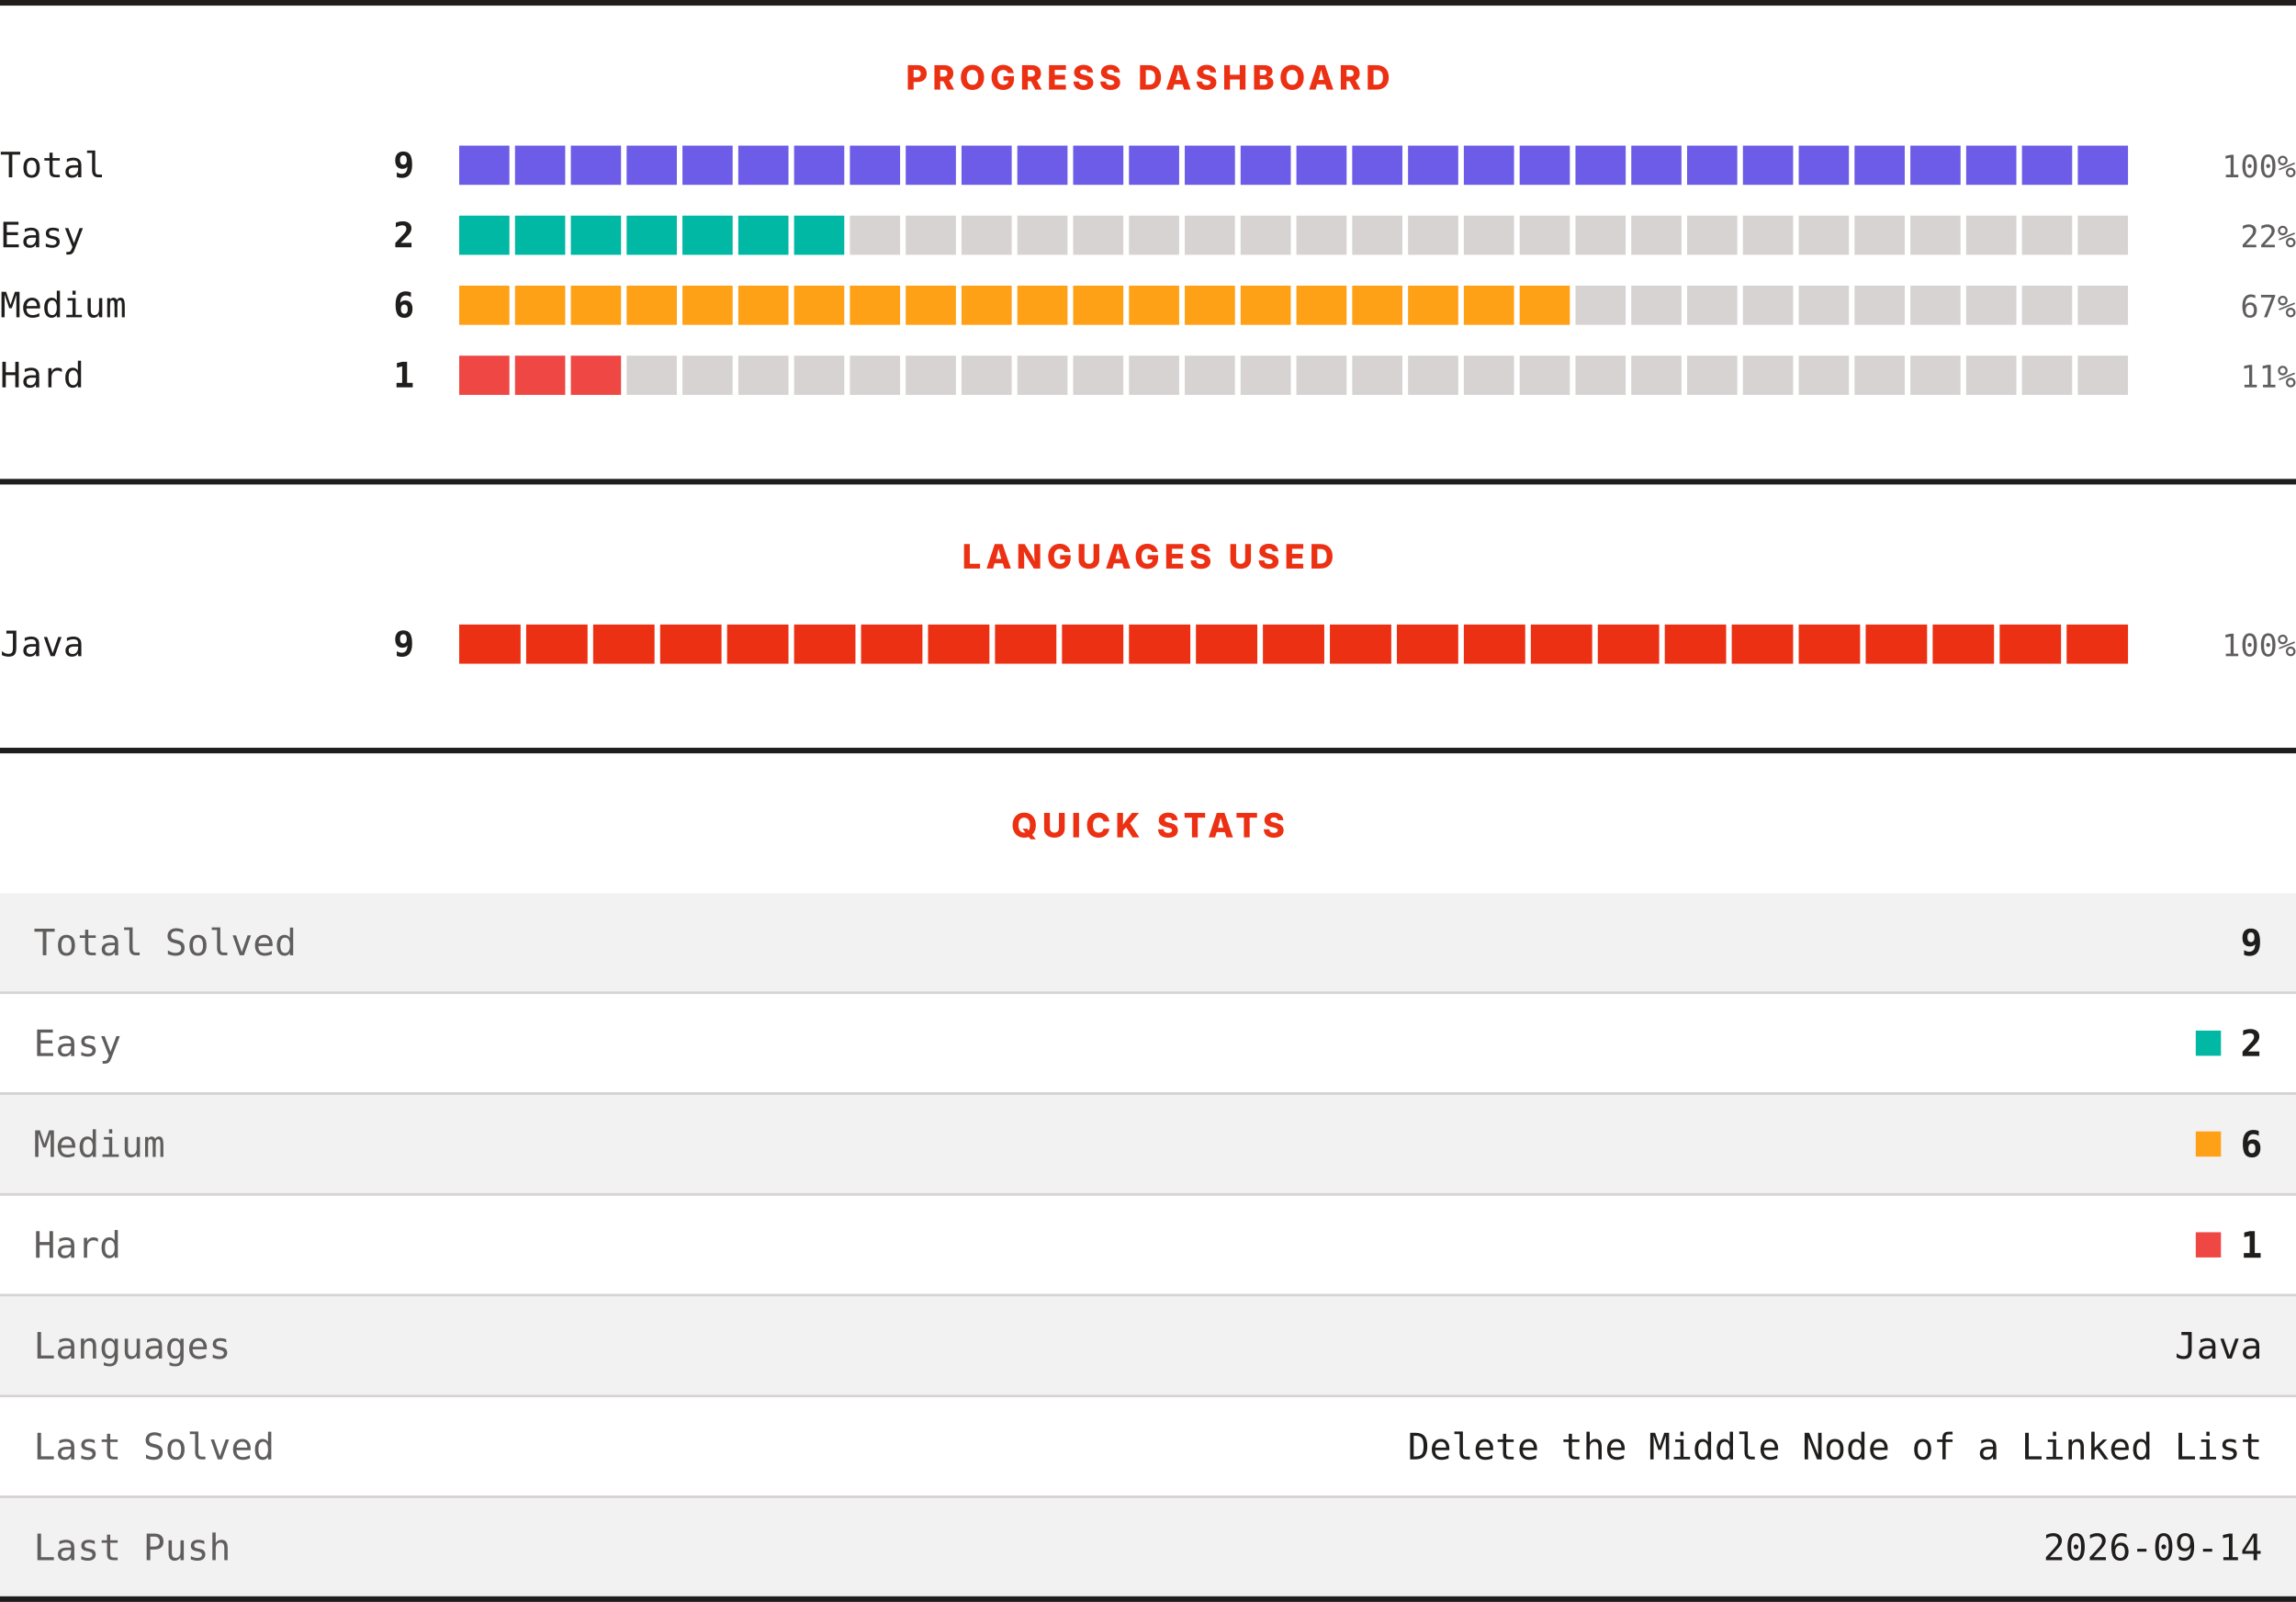
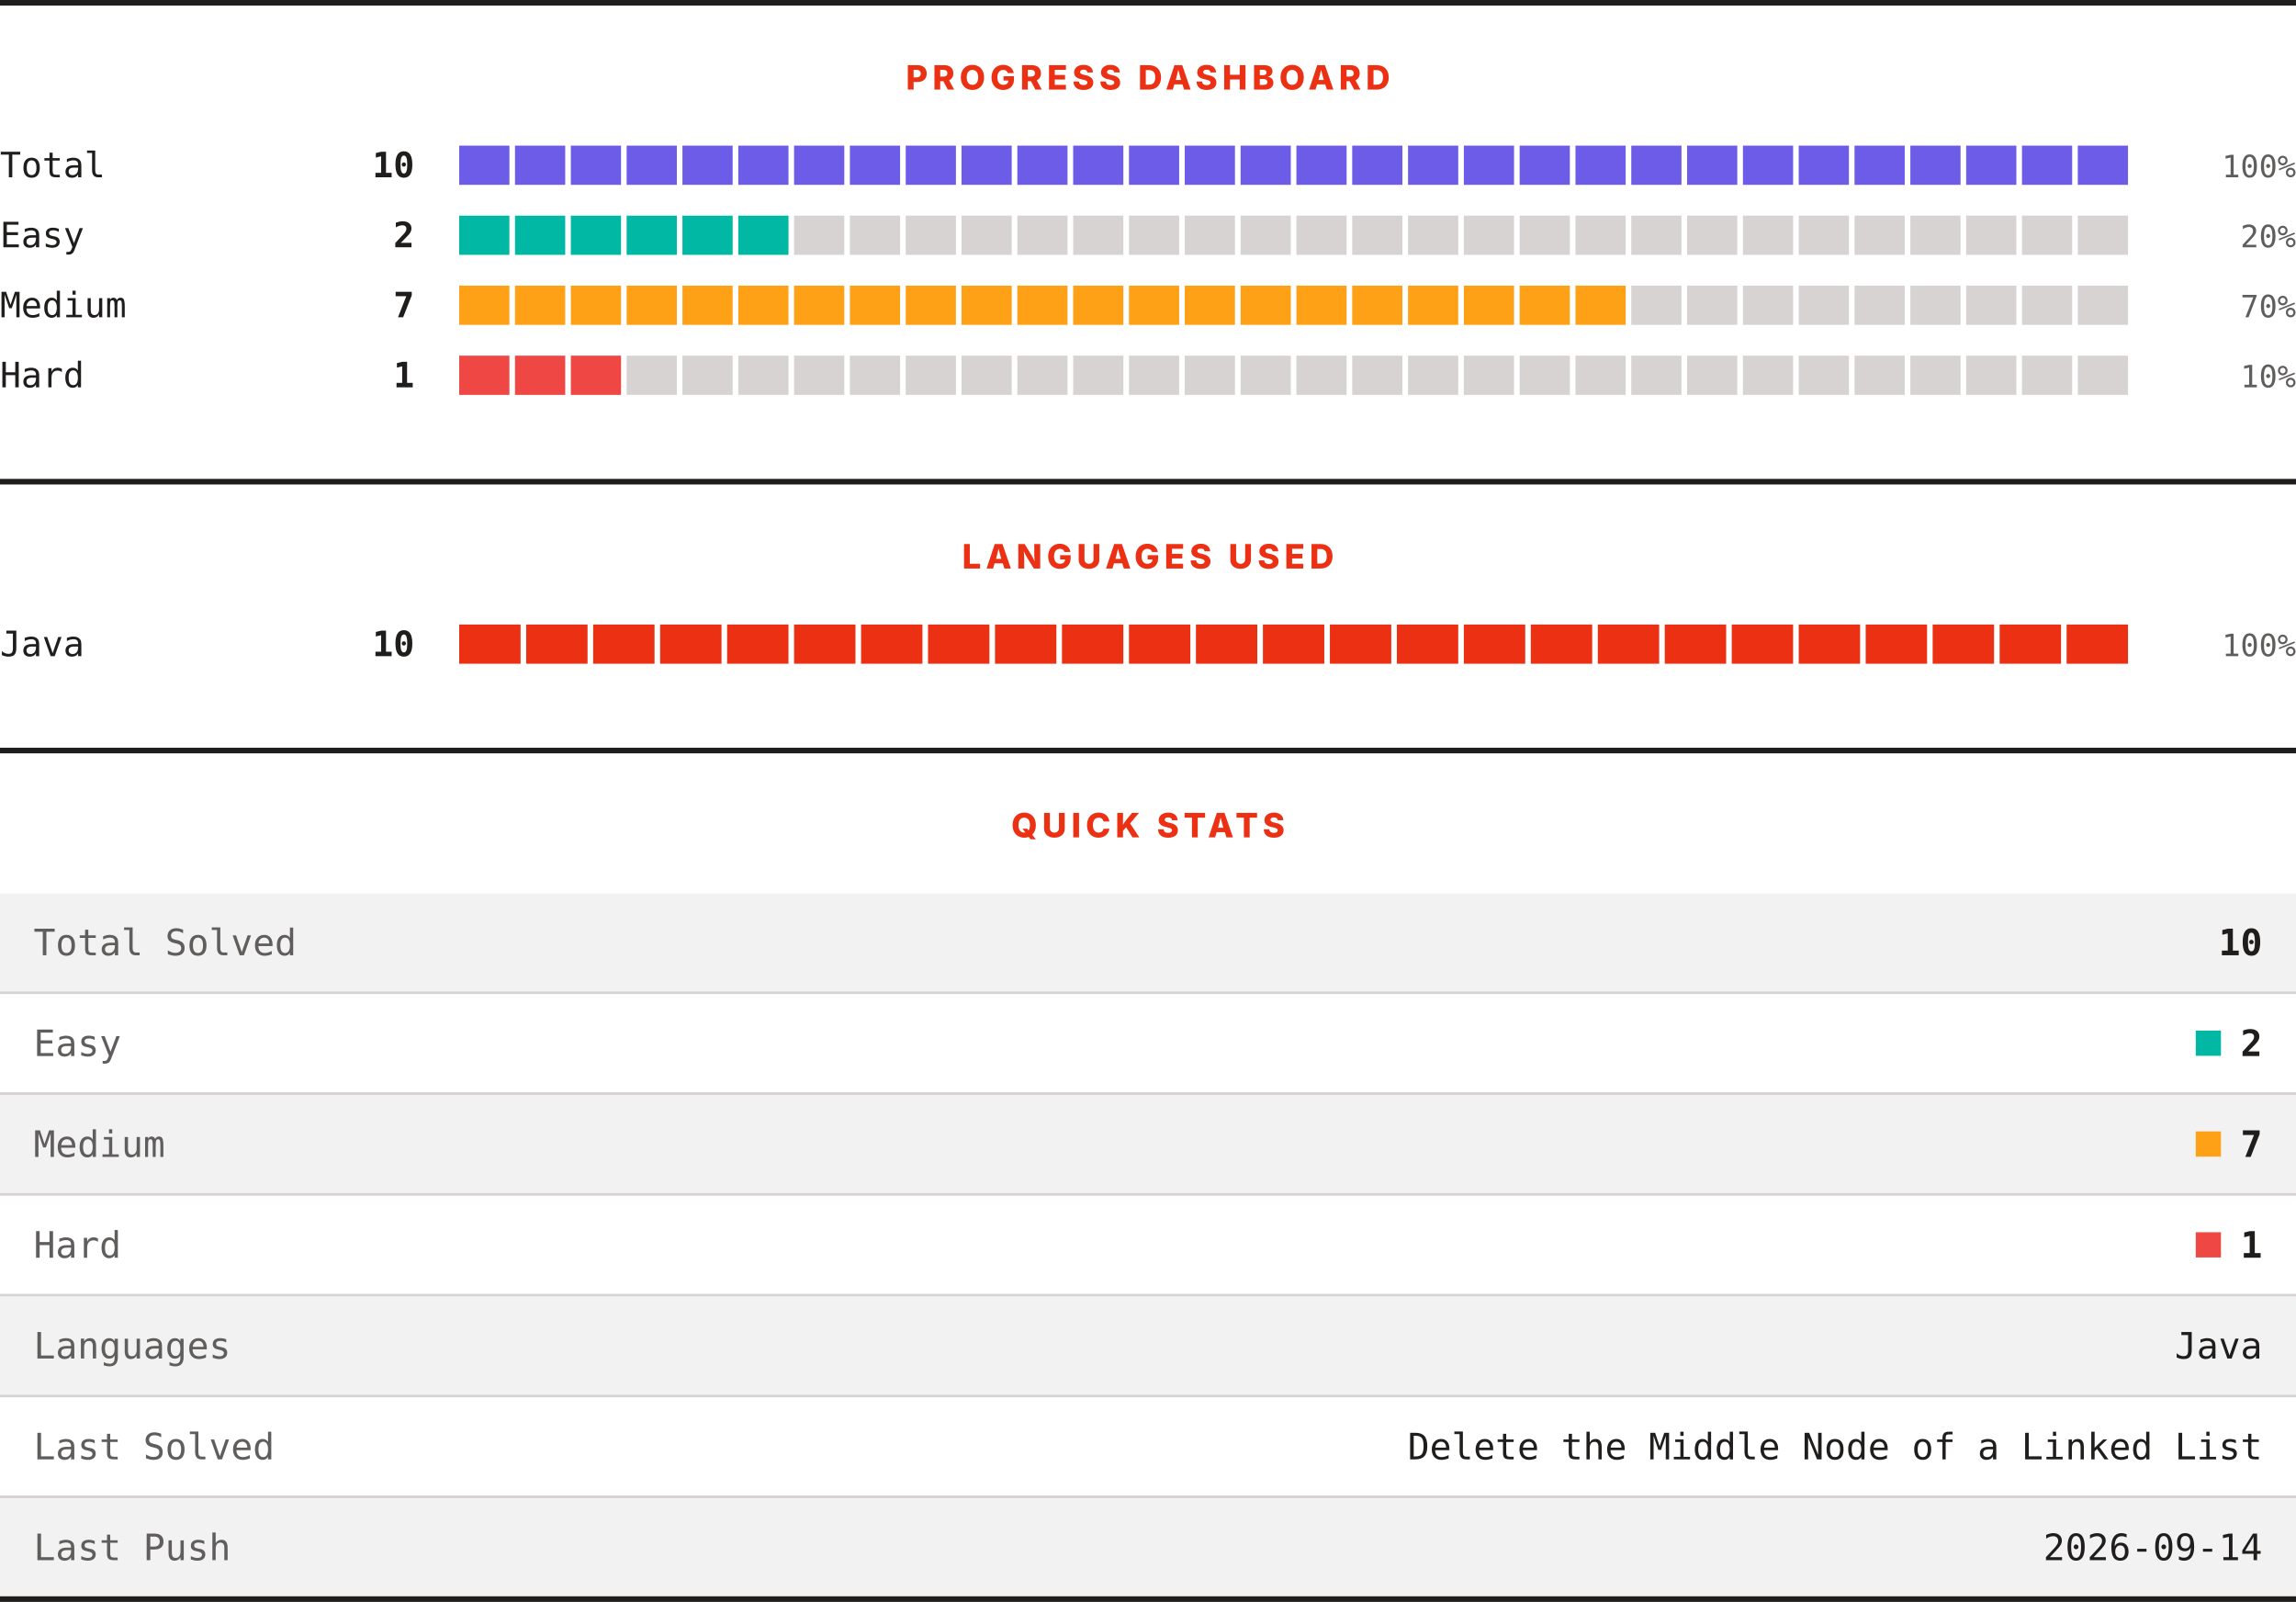
<svg xmlns="http://www.w3.org/2000/svg" width="820" height="572" viewBox="0 0 820 572" role="img" aria-label="LeetCode progress, languages and quick stats">
  <rect width="820" height="572" fill="#ffffff" />
  <rect x="0" y="0" width="820" height="2" fill="#201e1d" />
  <text x="410" y="32" text-anchor="middle" font-family="Archivo, system-ui, -apple-system, Segoe UI, sans-serif" font-size="12" font-weight="800" letter-spacing="1.68" fill="#ec3013">PROGRESS DASHBOARD</text>
  <text x="0" y="63.3" font-family="ui-monospace, SFMono-Regular, Menlo, Consolas, monospace" font-size="12.5" fill="#201e1d">Total</text>
-   <text x="148" y="63.3" text-anchor="end" font-family="ui-monospace, SFMono-Regular, Menlo, Consolas, monospace" font-size="12.5" font-weight="700" fill="#201e1d">9</text>
+   <text x="148" y="63.3" text-anchor="end" font-family="ui-monospace, SFMono-Regular, Menlo, Consolas, monospace" font-size="12.5" font-weight="700" fill="#201e1d">10</text>
  <rect x="164.00" y="52" width="17.93" height="14" fill="#6c5ce7" />
  <rect x="183.93" y="52" width="17.93" height="14" fill="#6c5ce7" />
  <rect x="203.87" y="52" width="17.93" height="14" fill="#6c5ce7" />
  <rect x="223.80" y="52" width="17.93" height="14" fill="#6c5ce7" />
  <rect x="243.73" y="52" width="17.93" height="14" fill="#6c5ce7" />
  <rect x="263.67" y="52" width="17.93" height="14" fill="#6c5ce7" />
  <rect x="283.60" y="52" width="17.93" height="14" fill="#6c5ce7" />
  <rect x="303.53" y="52" width="17.93" height="14" fill="#6c5ce7" />
  <rect x="323.47" y="52" width="17.93" height="14" fill="#6c5ce7" />
  <rect x="343.40" y="52" width="17.93" height="14" fill="#6c5ce7" />
  <rect x="363.33" y="52" width="17.93" height="14" fill="#6c5ce7" />
  <rect x="383.27" y="52" width="17.93" height="14" fill="#6c5ce7" />
  <rect x="403.20" y="52" width="17.93" height="14" fill="#6c5ce7" />
  <rect x="423.13" y="52" width="17.93" height="14" fill="#6c5ce7" />
  <rect x="443.07" y="52" width="17.93" height="14" fill="#6c5ce7" />
  <rect x="463.00" y="52" width="17.93" height="14" fill="#6c5ce7" />
  <rect x="482.93" y="52" width="17.93" height="14" fill="#6c5ce7" />
  <rect x="502.87" y="52" width="17.93" height="14" fill="#6c5ce7" />
  <rect x="522.80" y="52" width="17.93" height="14" fill="#6c5ce7" />
  <rect x="542.73" y="52" width="17.93" height="14" fill="#6c5ce7" />
  <rect x="562.67" y="52" width="17.93" height="14" fill="#6c5ce7" />
  <rect x="582.60" y="52" width="17.93" height="14" fill="#6c5ce7" />
  <rect x="602.53" y="52" width="17.93" height="14" fill="#6c5ce7" />
  <rect x="622.47" y="52" width="17.93" height="14" fill="#6c5ce7" />
  <rect x="642.40" y="52" width="17.93" height="14" fill="#6c5ce7" />
  <rect x="662.33" y="52" width="17.93" height="14" fill="#6c5ce7" />
  <rect x="682.27" y="52" width="17.93" height="14" fill="#6c5ce7" />
  <rect x="702.20" y="52" width="17.93" height="14" fill="#6c5ce7" />
  <rect x="722.13" y="52" width="17.93" height="14" fill="#6c5ce7" />
  <rect x="742.07" y="52" width="17.93" height="14" fill="#6c5ce7" />
  <text x="820" y="63.3" text-anchor="end" font-family="ui-monospace, SFMono-Regular, Menlo, Consolas, monospace" font-size="11" fill="#605d5d">100%</text>
  <text x="0" y="88.3" font-family="ui-monospace, SFMono-Regular, Menlo, Consolas, monospace" font-size="12.5" fill="#201e1d">Easy</text>
  <text x="148" y="88.3" text-anchor="end" font-family="ui-monospace, SFMono-Regular, Menlo, Consolas, monospace" font-size="12.5" font-weight="700" fill="#201e1d">2</text>
  <rect x="164.00" y="77" width="17.93" height="14" fill="#00b8a3" />
  <rect x="183.93" y="77" width="17.93" height="14" fill="#00b8a3" />
  <rect x="203.87" y="77" width="17.93" height="14" fill="#00b8a3" />
  <rect x="223.80" y="77" width="17.93" height="14" fill="#00b8a3" />
  <rect x="243.73" y="77" width="17.93" height="14" fill="#00b8a3" />
  <rect x="263.67" y="77" width="17.93" height="14" fill="#00b8a3" />
-   <rect x="283.60" y="77" width="17.93" height="14" fill="#00b8a3" />
+   <rect x="283.60" y="77" width="17.93" height="14" fill="#d7d3d3" />
  <rect x="303.53" y="77" width="17.93" height="14" fill="#d7d3d3" />
  <rect x="323.47" y="77" width="17.93" height="14" fill="#d7d3d3" />
  <rect x="343.40" y="77" width="17.93" height="14" fill="#d7d3d3" />
  <rect x="363.33" y="77" width="17.93" height="14" fill="#d7d3d3" />
  <rect x="383.27" y="77" width="17.93" height="14" fill="#d7d3d3" />
  <rect x="403.20" y="77" width="17.93" height="14" fill="#d7d3d3" />
  <rect x="423.13" y="77" width="17.93" height="14" fill="#d7d3d3" />
  <rect x="443.07" y="77" width="17.93" height="14" fill="#d7d3d3" />
  <rect x="463.00" y="77" width="17.93" height="14" fill="#d7d3d3" />
  <rect x="482.93" y="77" width="17.93" height="14" fill="#d7d3d3" />
  <rect x="502.87" y="77" width="17.93" height="14" fill="#d7d3d3" />
  <rect x="522.80" y="77" width="17.93" height="14" fill="#d7d3d3" />
  <rect x="542.73" y="77" width="17.93" height="14" fill="#d7d3d3" />
  <rect x="562.67" y="77" width="17.93" height="14" fill="#d7d3d3" />
  <rect x="582.60" y="77" width="17.93" height="14" fill="#d7d3d3" />
  <rect x="602.53" y="77" width="17.93" height="14" fill="#d7d3d3" />
  <rect x="622.47" y="77" width="17.93" height="14" fill="#d7d3d3" />
  <rect x="642.40" y="77" width="17.93" height="14" fill="#d7d3d3" />
  <rect x="662.33" y="77" width="17.93" height="14" fill="#d7d3d3" />
  <rect x="682.27" y="77" width="17.93" height="14" fill="#d7d3d3" />
  <rect x="702.20" y="77" width="17.93" height="14" fill="#d7d3d3" />
  <rect x="722.13" y="77" width="17.93" height="14" fill="#d7d3d3" />
  <rect x="742.07" y="77" width="17.93" height="14" fill="#d7d3d3" />
-   <text x="820" y="88.3" text-anchor="end" font-family="ui-monospace, SFMono-Regular, Menlo, Consolas, monospace" font-size="11" fill="#605d5d">22%</text>
+   <text x="820" y="88.3" text-anchor="end" font-family="ui-monospace, SFMono-Regular, Menlo, Consolas, monospace" font-size="11" fill="#605d5d">20%</text>
  <text x="0" y="113.3" font-family="ui-monospace, SFMono-Regular, Menlo, Consolas, monospace" font-size="12.5" fill="#201e1d">Medium</text>
-   <text x="148" y="113.3" text-anchor="end" font-family="ui-monospace, SFMono-Regular, Menlo, Consolas, monospace" font-size="12.5" font-weight="700" fill="#201e1d">6</text>
+   <text x="148" y="113.3" text-anchor="end" font-family="ui-monospace, SFMono-Regular, Menlo, Consolas, monospace" font-size="12.5" font-weight="700" fill="#201e1d">7</text>
  <rect x="164.00" y="102" width="17.93" height="14" fill="#ffa116" />
  <rect x="183.93" y="102" width="17.93" height="14" fill="#ffa116" />
  <rect x="203.87" y="102" width="17.93" height="14" fill="#ffa116" />
  <rect x="223.80" y="102" width="17.93" height="14" fill="#ffa116" />
  <rect x="243.73" y="102" width="17.93" height="14" fill="#ffa116" />
  <rect x="263.67" y="102" width="17.93" height="14" fill="#ffa116" />
  <rect x="283.60" y="102" width="17.93" height="14" fill="#ffa116" />
  <rect x="303.53" y="102" width="17.93" height="14" fill="#ffa116" />
  <rect x="323.47" y="102" width="17.93" height="14" fill="#ffa116" />
  <rect x="343.40" y="102" width="17.93" height="14" fill="#ffa116" />
  <rect x="363.33" y="102" width="17.93" height="14" fill="#ffa116" />
  <rect x="383.27" y="102" width="17.93" height="14" fill="#ffa116" />
  <rect x="403.20" y="102" width="17.93" height="14" fill="#ffa116" />
  <rect x="423.13" y="102" width="17.93" height="14" fill="#ffa116" />
  <rect x="443.07" y="102" width="17.93" height="14" fill="#ffa116" />
  <rect x="463.00" y="102" width="17.93" height="14" fill="#ffa116" />
  <rect x="482.93" y="102" width="17.93" height="14" fill="#ffa116" />
  <rect x="502.87" y="102" width="17.93" height="14" fill="#ffa116" />
  <rect x="522.80" y="102" width="17.93" height="14" fill="#ffa116" />
  <rect x="542.73" y="102" width="17.93" height="14" fill="#ffa116" />
-   <rect x="562.67" y="102" width="17.93" height="14" fill="#d7d3d3" />
+   <rect x="562.67" y="102" width="17.93" height="14" fill="#ffa116" />
  <rect x="582.60" y="102" width="17.93" height="14" fill="#d7d3d3" />
  <rect x="602.53" y="102" width="17.93" height="14" fill="#d7d3d3" />
  <rect x="622.47" y="102" width="17.93" height="14" fill="#d7d3d3" />
  <rect x="642.40" y="102" width="17.93" height="14" fill="#d7d3d3" />
  <rect x="662.33" y="102" width="17.93" height="14" fill="#d7d3d3" />
  <rect x="682.27" y="102" width="17.93" height="14" fill="#d7d3d3" />
  <rect x="702.20" y="102" width="17.93" height="14" fill="#d7d3d3" />
  <rect x="722.13" y="102" width="17.93" height="14" fill="#d7d3d3" />
  <rect x="742.07" y="102" width="17.93" height="14" fill="#d7d3d3" />
-   <text x="820" y="113.3" text-anchor="end" font-family="ui-monospace, SFMono-Regular, Menlo, Consolas, monospace" font-size="11" fill="#605d5d">67%</text>
+   <text x="820" y="113.3" text-anchor="end" font-family="ui-monospace, SFMono-Regular, Menlo, Consolas, monospace" font-size="11" fill="#605d5d">70%</text>
  <text x="0" y="138.3" font-family="ui-monospace, SFMono-Regular, Menlo, Consolas, monospace" font-size="12.5" fill="#201e1d">Hard</text>
  <text x="148" y="138.3" text-anchor="end" font-family="ui-monospace, SFMono-Regular, Menlo, Consolas, monospace" font-size="12.5" font-weight="700" fill="#201e1d">1</text>
  <rect x="164.00" y="127" width="17.93" height="14" fill="#ef4743" />
  <rect x="183.93" y="127" width="17.93" height="14" fill="#ef4743" />
  <rect x="203.87" y="127" width="17.93" height="14" fill="#ef4743" />
  <rect x="223.80" y="127" width="17.93" height="14" fill="#d7d3d3" />
  <rect x="243.73" y="127" width="17.93" height="14" fill="#d7d3d3" />
  <rect x="263.67" y="127" width="17.93" height="14" fill="#d7d3d3" />
  <rect x="283.60" y="127" width="17.93" height="14" fill="#d7d3d3" />
  <rect x="303.53" y="127" width="17.93" height="14" fill="#d7d3d3" />
  <rect x="323.47" y="127" width="17.93" height="14" fill="#d7d3d3" />
  <rect x="343.40" y="127" width="17.93" height="14" fill="#d7d3d3" />
  <rect x="363.33" y="127" width="17.93" height="14" fill="#d7d3d3" />
  <rect x="383.27" y="127" width="17.93" height="14" fill="#d7d3d3" />
  <rect x="403.20" y="127" width="17.93" height="14" fill="#d7d3d3" />
  <rect x="423.13" y="127" width="17.93" height="14" fill="#d7d3d3" />
  <rect x="443.07" y="127" width="17.93" height="14" fill="#d7d3d3" />
  <rect x="463.00" y="127" width="17.93" height="14" fill="#d7d3d3" />
  <rect x="482.93" y="127" width="17.93" height="14" fill="#d7d3d3" />
  <rect x="502.87" y="127" width="17.93" height="14" fill="#d7d3d3" />
  <rect x="522.80" y="127" width="17.93" height="14" fill="#d7d3d3" />
  <rect x="542.73" y="127" width="17.93" height="14" fill="#d7d3d3" />
  <rect x="562.67" y="127" width="17.93" height="14" fill="#d7d3d3" />
  <rect x="582.60" y="127" width="17.93" height="14" fill="#d7d3d3" />
  <rect x="602.53" y="127" width="17.93" height="14" fill="#d7d3d3" />
  <rect x="622.47" y="127" width="17.93" height="14" fill="#d7d3d3" />
  <rect x="642.40" y="127" width="17.93" height="14" fill="#d7d3d3" />
  <rect x="662.33" y="127" width="17.93" height="14" fill="#d7d3d3" />
  <rect x="682.27" y="127" width="17.93" height="14" fill="#d7d3d3" />
  <rect x="702.20" y="127" width="17.93" height="14" fill="#d7d3d3" />
  <rect x="722.13" y="127" width="17.93" height="14" fill="#d7d3d3" />
  <rect x="742.07" y="127" width="17.93" height="14" fill="#d7d3d3" />
-   <text x="820" y="138.3" text-anchor="end" font-family="ui-monospace, SFMono-Regular, Menlo, Consolas, monospace" font-size="11" fill="#605d5d">11%</text>
+   <text x="820" y="138.3" text-anchor="end" font-family="ui-monospace, SFMono-Regular, Menlo, Consolas, monospace" font-size="11" fill="#605d5d">10%</text>
  <rect x="0" y="171" width="820" height="2" fill="#201e1d" />
  <text x="410" y="203" text-anchor="middle" font-family="Archivo, system-ui, -apple-system, Segoe UI, sans-serif" font-size="12" font-weight="800" letter-spacing="1.68" fill="#ec3013">LANGUAGES USED</text>
  <text x="0" y="234.3" font-family="ui-monospace, SFMono-Regular, Menlo, Consolas, monospace" font-size="12.5" fill="#201e1d">Java</text>
-   <text x="148" y="234.3" text-anchor="end" font-family="ui-monospace, SFMono-Regular, Menlo, Consolas, monospace" font-size="12.5" font-weight="700" fill="#201e1d">9</text>
+   <text x="148" y="234.3" text-anchor="end" font-family="ui-monospace, SFMono-Regular, Menlo, Consolas, monospace" font-size="12.5" font-weight="700" fill="#201e1d">10</text>
  <rect x="164.00" y="223" width="21.92" height="14" fill="#ec3013" />
  <rect x="187.92" y="223" width="21.92" height="14" fill="#ec3013" />
  <rect x="211.84" y="223" width="21.92" height="14" fill="#ec3013" />
  <rect x="235.76" y="223" width="21.92" height="14" fill="#ec3013" />
  <rect x="259.68" y="223" width="21.92" height="14" fill="#ec3013" />
  <rect x="283.60" y="223" width="21.92" height="14" fill="#ec3013" />
  <rect x="307.52" y="223" width="21.92" height="14" fill="#ec3013" />
  <rect x="331.44" y="223" width="21.92" height="14" fill="#ec3013" />
  <rect x="355.36" y="223" width="21.92" height="14" fill="#ec3013" />
  <rect x="379.28" y="223" width="21.92" height="14" fill="#ec3013" />
  <rect x="403.20" y="223" width="21.92" height="14" fill="#ec3013" />
  <rect x="427.12" y="223" width="21.92" height="14" fill="#ec3013" />
  <rect x="451.04" y="223" width="21.92" height="14" fill="#ec3013" />
  <rect x="474.96" y="223" width="21.92" height="14" fill="#ec3013" />
  <rect x="498.88" y="223" width="21.92" height="14" fill="#ec3013" />
  <rect x="522.80" y="223" width="21.92" height="14" fill="#ec3013" />
  <rect x="546.72" y="223" width="21.92" height="14" fill="#ec3013" />
  <rect x="570.64" y="223" width="21.92" height="14" fill="#ec3013" />
  <rect x="594.56" y="223" width="21.92" height="14" fill="#ec3013" />
  <rect x="618.48" y="223" width="21.92" height="14" fill="#ec3013" />
  <rect x="642.40" y="223" width="21.92" height="14" fill="#ec3013" />
  <rect x="666.32" y="223" width="21.92" height="14" fill="#ec3013" />
  <rect x="690.24" y="223" width="21.92" height="14" fill="#ec3013" />
  <rect x="714.16" y="223" width="21.92" height="14" fill="#ec3013" />
  <rect x="738.08" y="223" width="21.92" height="14" fill="#ec3013" />
  <text x="820" y="234.3" text-anchor="end" font-family="ui-monospace, SFMono-Regular, Menlo, Consolas, monospace" font-size="11" fill="#605d5d">100%</text>
  <rect x="0" y="267" width="820" height="2" fill="#201e1d" />
  <text x="410" y="299" text-anchor="middle" font-family="Archivo, system-ui, -apple-system, Segoe UI, sans-serif" font-size="12" font-weight="800" letter-spacing="1.68" fill="#ec3013">QUICK STATS</text>
  <rect x="0" y="319" width="820" height="35" fill="#f3f2f2" />
  <text x="12" y="341.1" font-family="ui-monospace, SFMono-Regular, Menlo, Consolas, monospace" font-size="13" fill="#605d5d">Total Solved</text>
-   <text x="808" y="341.1" text-anchor="end" font-family="ui-monospace, SFMono-Regular, Menlo, Consolas, monospace" font-size="13" font-weight="700" fill="#201e1d">9</text>
+   <text x="808" y="341.1" text-anchor="end" font-family="ui-monospace, SFMono-Regular, Menlo, Consolas, monospace" font-size="13" font-weight="700" fill="#201e1d">10</text>
  <rect x="0" y="354" width="820" height="1" fill="#d7d3d3" />
  <rect x="0" y="355" width="820" height="35" fill="#ffffff" />
  <text x="12" y="377.1" font-family="ui-monospace, SFMono-Regular, Menlo, Consolas, monospace" font-size="13" fill="#605d5d">Easy</text>
  <rect x="784.2" y="368" width="9" height="9" fill="#00b8a3" />
  <text x="808" y="377.1" text-anchor="end" font-family="ui-monospace, SFMono-Regular, Menlo, Consolas, monospace" font-size="13" font-weight="700" fill="#201e1d">2</text>
  <rect x="0" y="390" width="820" height="1" fill="#d7d3d3" />
  <rect x="0" y="391" width="820" height="35" fill="#f3f2f2" />
  <text x="12" y="413.1" font-family="ui-monospace, SFMono-Regular, Menlo, Consolas, monospace" font-size="13" fill="#605d5d">Medium</text>
  <rect x="784.2" y="404" width="9" height="9" fill="#ffa116" />
-   <text x="808" y="413.1" text-anchor="end" font-family="ui-monospace, SFMono-Regular, Menlo, Consolas, monospace" font-size="13" font-weight="700" fill="#201e1d">6</text>
+   <text x="808" y="413.1" text-anchor="end" font-family="ui-monospace, SFMono-Regular, Menlo, Consolas, monospace" font-size="13" font-weight="700" fill="#201e1d">7</text>
  <rect x="0" y="426" width="820" height="1" fill="#d7d3d3" />
  <rect x="0" y="427" width="820" height="35" fill="#ffffff" />
  <text x="12" y="449.1" font-family="ui-monospace, SFMono-Regular, Menlo, Consolas, monospace" font-size="13" fill="#605d5d">Hard</text>
  <rect x="784.2" y="440" width="9" height="9" fill="#ef4743" />
  <text x="808" y="449.1" text-anchor="end" font-family="ui-monospace, SFMono-Regular, Menlo, Consolas, monospace" font-size="13" font-weight="700" fill="#201e1d">1</text>
  <rect x="0" y="462" width="820" height="1" fill="#d7d3d3" />
  <rect x="0" y="463" width="820" height="35" fill="#f3f2f2" />
  <text x="12" y="485.1" font-family="ui-monospace, SFMono-Regular, Menlo, Consolas, monospace" font-size="13" fill="#605d5d">Languages</text>
  <text x="808" y="485.1" text-anchor="end" font-family="ui-monospace, SFMono-Regular, Menlo, Consolas, monospace" font-size="13" fill="#201e1d">Java</text>
  <rect x="0" y="498" width="820" height="1" fill="#d7d3d3" />
  <rect x="0" y="499" width="820" height="35" fill="#ffffff" />
  <text x="12" y="521.1" font-family="ui-monospace, SFMono-Regular, Menlo, Consolas, monospace" font-size="13" fill="#605d5d">Last Solved</text>
  <text x="808" y="521.1" text-anchor="end" font-family="ui-monospace, SFMono-Regular, Menlo, Consolas, monospace" font-size="13" fill="#201e1d">Delete the Middle Node of a Linked List</text>
  <rect x="0" y="534" width="820" height="1" fill="#d7d3d3" />
  <rect x="0" y="535" width="820" height="35" fill="#f3f2f2" />
  <text x="12" y="557.1" font-family="ui-monospace, SFMono-Regular, Menlo, Consolas, monospace" font-size="13" fill="#605d5d">Last Push</text>
  <text x="808" y="557.1" text-anchor="end" font-family="ui-monospace, SFMono-Regular, Menlo, Consolas, monospace" font-size="13" fill="#201e1d">2026-09-14</text>
  <rect x="0" y="570" width="820" height="2" fill="#201e1d" />
</svg>
